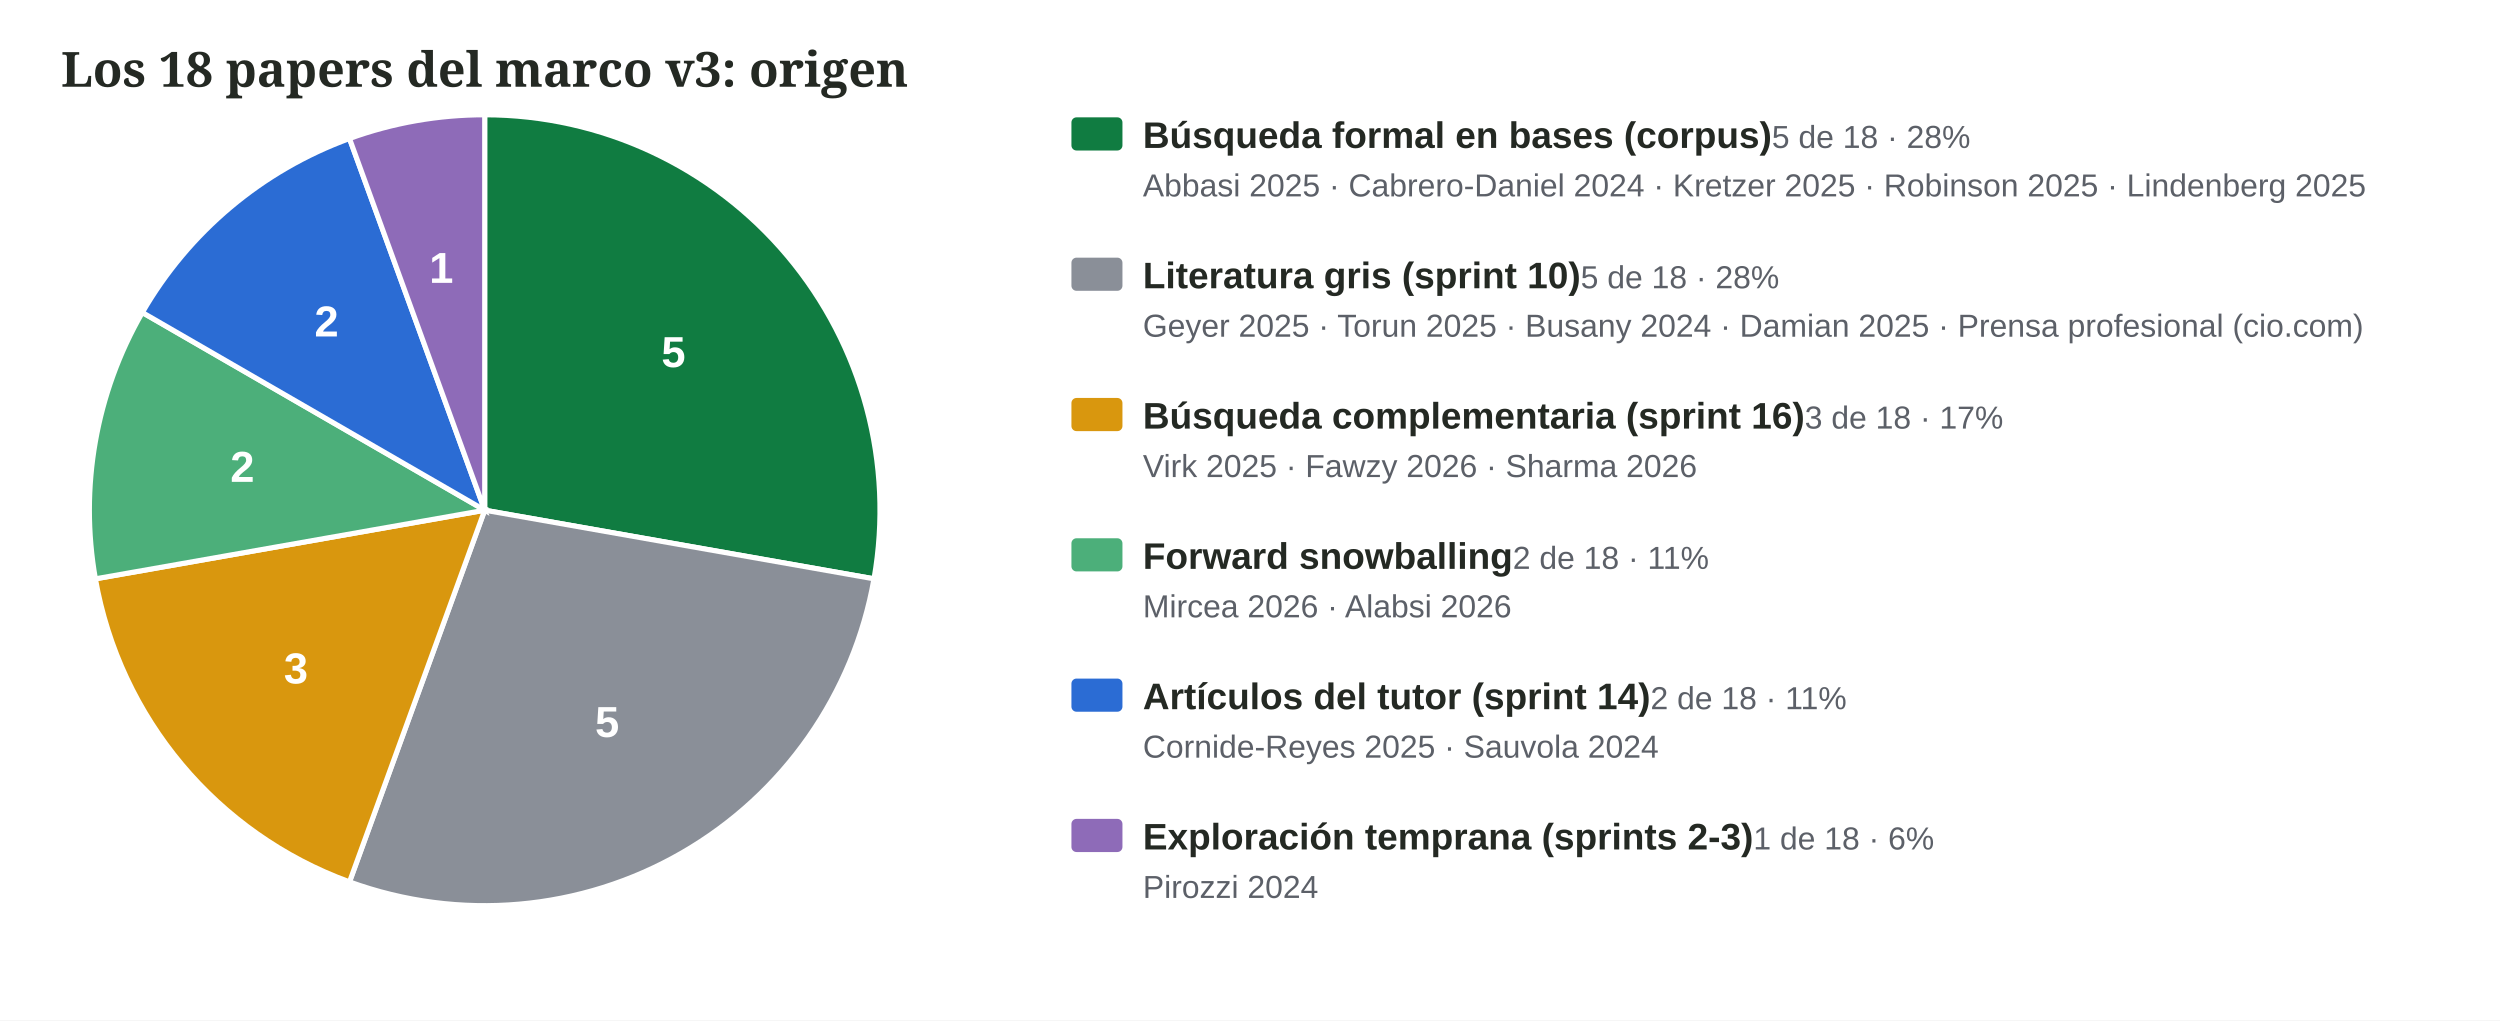
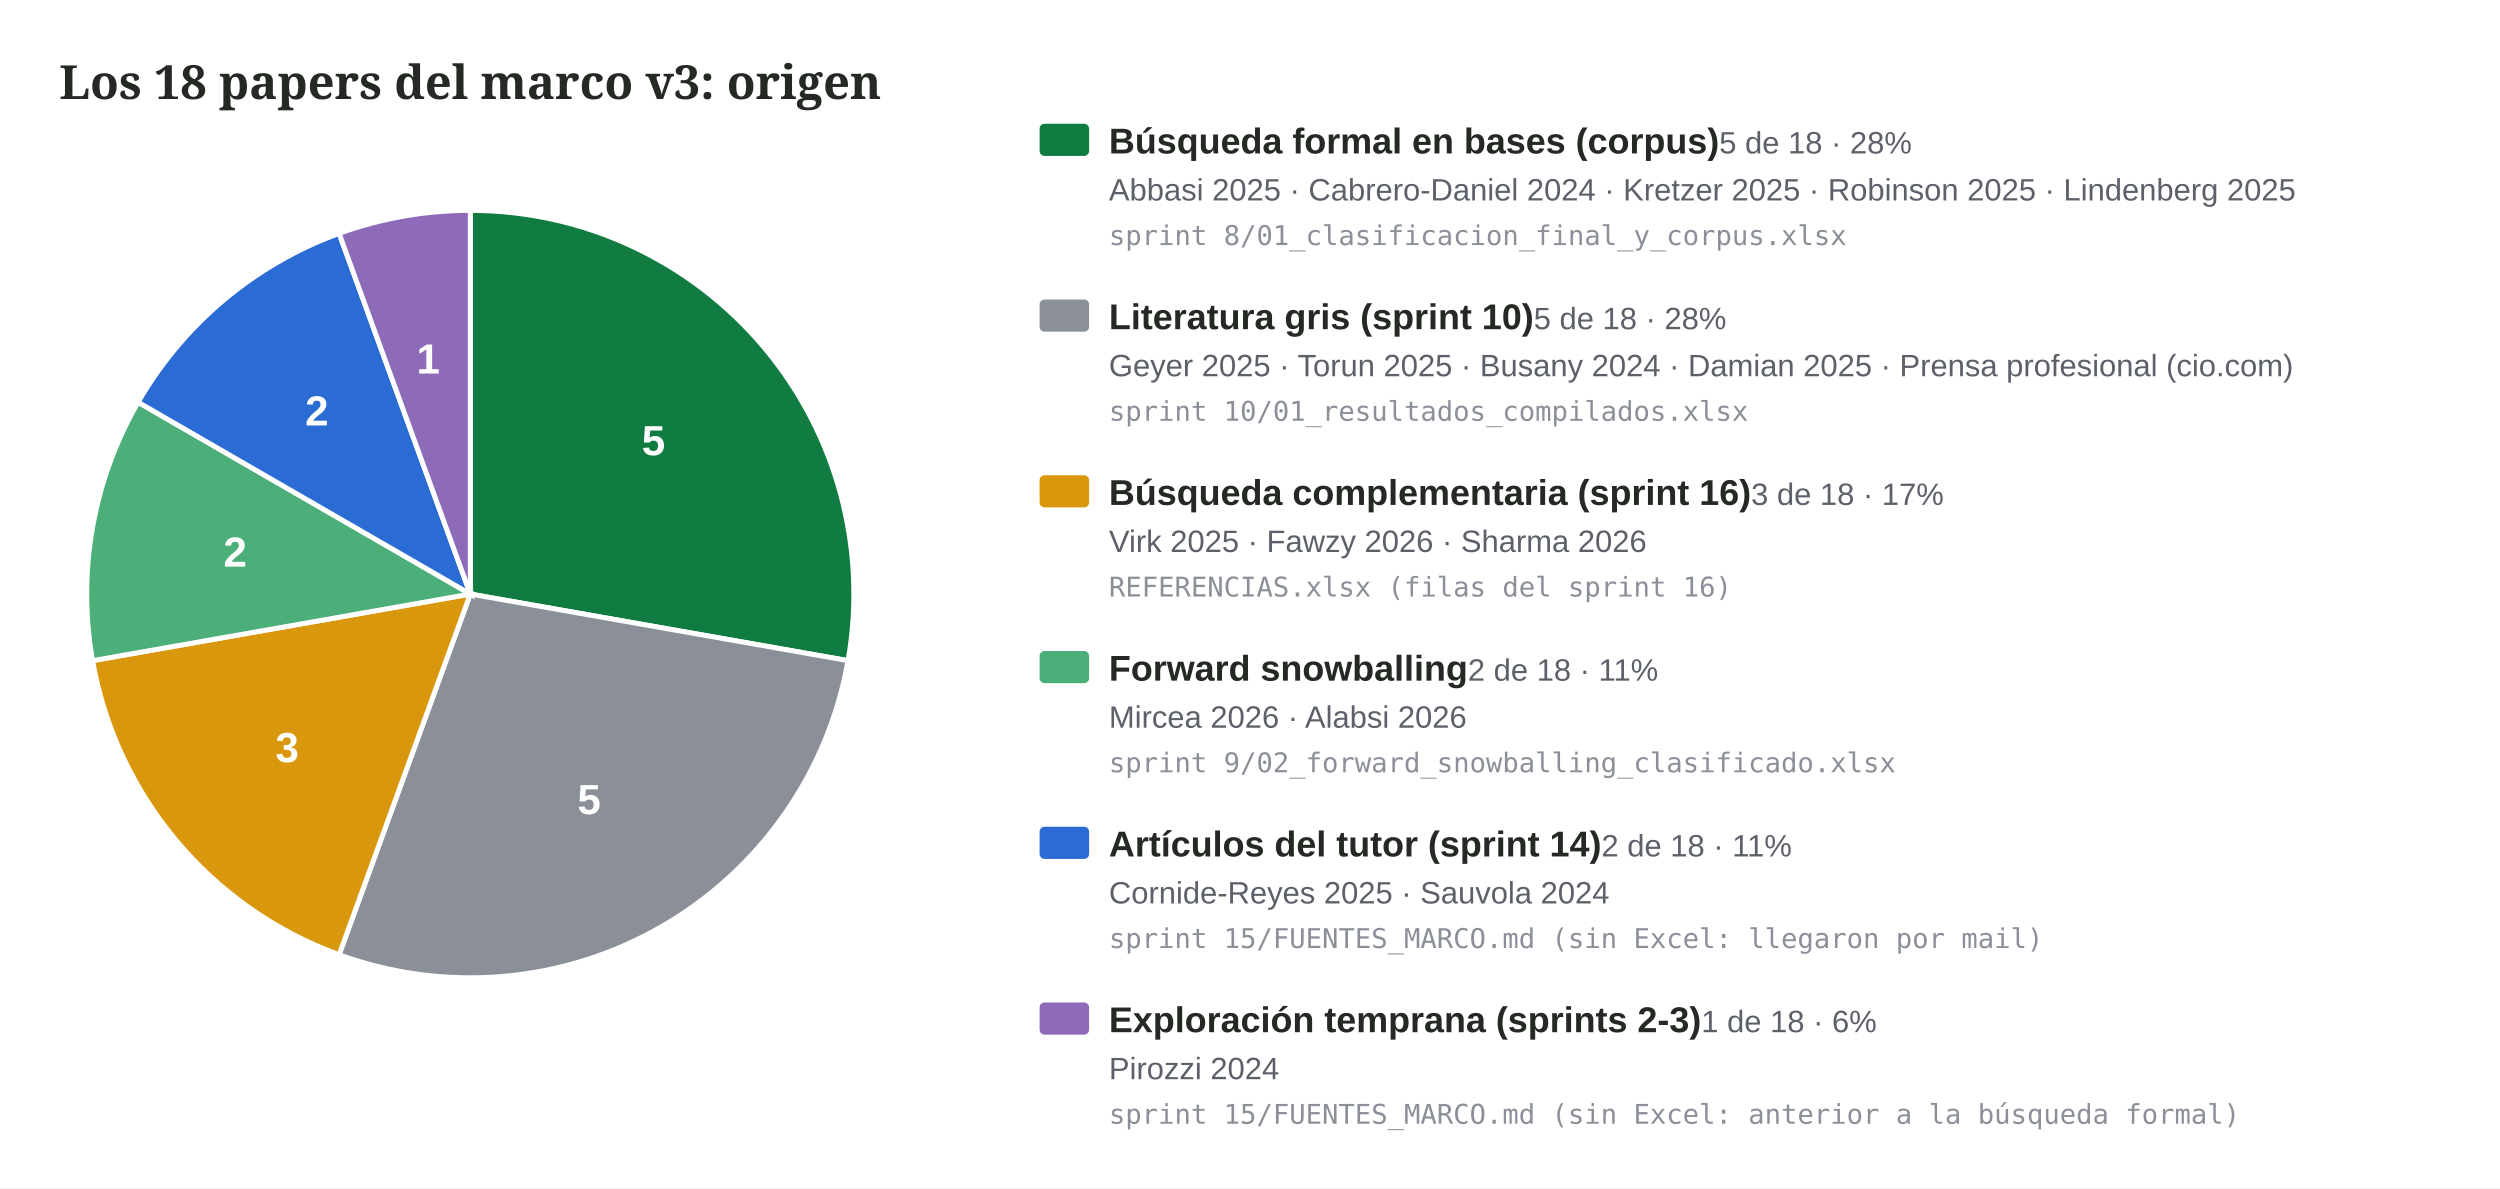
- <svg xmlns="http://www.w3.org/2000/svg" viewBox="0 0 980 400" width="980" height="400">
-   <rect width="980" height="400" fill="#FFFFFF" />
-   <text x="190" y="34" text-anchor="middle" font-family="Georgia,serif" font-size="19" font-weight="bold" fill="#242923">Los 18 papers del marco v3: origen</text>
-   <path d="M190,200 L190.0,45.0 A155,155 0 0 1 342.6,226.9 Z" fill="#107C41" stroke="#fff" stroke-width="2" />
-   <text x="264" y="138" text-anchor="middle" dominant-baseline="central" fill="#fff" font-family="Arial,sans-serif" font-size="17" font-weight="bold">5</text>
-   <path d="M190,200 L342.6,226.9 A155,155 0 0 1 137.0,345.7 Z" fill="#8A8F98" stroke="#fff" stroke-width="2" />
-   <text x="238" y="283" text-anchor="middle" dominant-baseline="central" fill="#fff" font-family="Arial,sans-serif" font-size="17" font-weight="bold">5</text>
-   <path d="M190,200 L137.0,345.7 A155,155 0 0 1 37.4,226.9 Z" fill="#D9970E" stroke="#fff" stroke-width="2" />
-   <text x="116" y="262" text-anchor="middle" dominant-baseline="central" fill="#fff" font-family="Arial,sans-serif" font-size="17" font-weight="bold">3</text>
-   <path d="M190,200 L37.4,226.9 A155,155 0 0 1 55.8,122.5 Z" fill="#4CAF7A" stroke="#fff" stroke-width="2" />
-   <text x="95" y="183" text-anchor="middle" dominant-baseline="central" fill="#fff" font-family="Arial,sans-serif" font-size="17" font-weight="bold">2</text>
-   <path d="M190,200 L55.8,122.5 A155,155 0 0 1 137.0,54.3 Z" fill="#2B6CD4" stroke="#fff" stroke-width="2" />
-   <text x="128" y="126" text-anchor="middle" dominant-baseline="central" fill="#fff" font-family="Arial,sans-serif" font-size="17" font-weight="bold">2</text>
-   <path d="M190,200 L137.0,54.3 A155,155 0 0 1 190.0,45.0 Z" fill="#8E6BB8" stroke="#fff" stroke-width="2" />
-   <text x="173" y="105" text-anchor="middle" dominant-baseline="central" fill="#fff" font-family="Arial,sans-serif" font-size="17" font-weight="bold">1</text>
-   <rect x="420" y="46" width="20" height="13" rx="2" fill="#107C41" />
-   <text x="448" y="58" font-family="Arial,Helvetica,sans-serif" font-size="14.5" font-weight="bold" fill="#242923">Búsqueda formal en bases (corpus)<tspan font-weight="normal" fill="#5C6068" font-size="12.5">  5 de 18 · 28%</tspan>
+ <svg xmlns="http://www.w3.org/2000/svg" viewBox="0 0 1010 480" width="1010" height="480">
+   <rect width="1010" height="480" fill="#FFFFFF" />
+   <text x="190" y="40" text-anchor="middle" font-family="Georgia,serif" font-size="19" font-weight="bold" fill="#242923">Los 18 papers del marco v3: origen</text>
+   <path d="M190,240 L190.0,85.0 A155,155 0 0 1 342.6,266.9 Z" fill="#107C41" stroke="#fff" stroke-width="2" />
+   <text x="264" y="178" text-anchor="middle" dominant-baseline="central" fill="#fff" font-family="Arial,sans-serif" font-size="17" font-weight="bold">5</text>
+   <path d="M190,240 L342.6,266.9 A155,155 0 0 1 137.0,385.7 Z" fill="#8A8F98" stroke="#fff" stroke-width="2" />
+   <text x="238" y="323" text-anchor="middle" dominant-baseline="central" fill="#fff" font-family="Arial,sans-serif" font-size="17" font-weight="bold">5</text>
+   <path d="M190,240 L137.0,385.7 A155,155 0 0 1 37.4,266.9 Z" fill="#D9970E" stroke="#fff" stroke-width="2" />
+   <text x="116" y="302" text-anchor="middle" dominant-baseline="central" fill="#fff" font-family="Arial,sans-serif" font-size="17" font-weight="bold">3</text>
+   <path d="M190,240 L37.4,266.9 A155,155 0 0 1 55.8,162.5 Z" fill="#4CAF7A" stroke="#fff" stroke-width="2" />
+   <text x="95" y="223" text-anchor="middle" dominant-baseline="central" fill="#fff" font-family="Arial,sans-serif" font-size="17" font-weight="bold">2</text>
+   <path d="M190,240 L55.8,162.5 A155,155 0 0 1 137.0,94.3 Z" fill="#2B6CD4" stroke="#fff" stroke-width="2" />
+   <text x="128" y="166" text-anchor="middle" dominant-baseline="central" fill="#fff" font-family="Arial,sans-serif" font-size="17" font-weight="bold">2</text>
+   <path d="M190,240 L137.0,94.3 A155,155 0 0 1 190.0,85.0 Z" fill="#8E6BB8" stroke="#fff" stroke-width="2" />
+   <text x="173" y="145" text-anchor="middle" dominant-baseline="central" fill="#fff" font-family="Arial,sans-serif" font-size="17" font-weight="bold">1</text>
+   <rect x="420" y="50" width="20" height="13" rx="2" fill="#107C41" />
+   <text x="448" y="62" font-family="Arial,Helvetica,sans-serif" font-size="14.5" font-weight="bold" fill="#242923">Búsqueda formal en bases (corpus)<tspan font-weight="normal" fill="#5C6068" font-size="12.5">  5 de 18 · 28%</tspan>
  </text>
-   <text x="448" y="77" font-family="Arial,Helvetica,sans-serif" font-size="12.5" fill="#5C6068">Abbasi 2025 · Cabrero-Daniel 2024 · Kretzer 2025 · Robinson 2025 · Lindenberg 2025</text>
-   <rect x="420" y="101" width="20" height="13" rx="2" fill="#8A8F98" />
-   <text x="448" y="113" font-family="Arial,Helvetica,sans-serif" font-size="14.5" font-weight="bold" fill="#242923">Literatura gris (sprint 10)<tspan font-weight="normal" fill="#5C6068" font-size="12.5">  5 de 18 · 28%</tspan>
+   <text x="448" y="81" font-family="Arial,Helvetica,sans-serif" font-size="12.5" fill="#5C6068">Abbasi 2025 · Cabrero-Daniel 2024 · Kretzer 2025 · Robinson 2025 · Lindenberg 2025</text>
+   <text x="448" y="99" font-family="Menlo,Consolas,monospace" font-size="11" fill="#8A8F98">sprint 8/01_clasificacion_final_y_corpus.xlsx</text>
+   <rect x="420" y="121" width="20" height="13" rx="2" fill="#8A8F98" />
+   <text x="448" y="133" font-family="Arial,Helvetica,sans-serif" font-size="14.5" font-weight="bold" fill="#242923">Literatura gris (sprint 10)<tspan font-weight="normal" fill="#5C6068" font-size="12.5">  5 de 18 · 28%</tspan>
  </text>
-   <text x="448" y="132" font-family="Arial,Helvetica,sans-serif" font-size="12.5" fill="#5C6068">Geyer 2025 · Torun 2025 · Busany 2024 · Damian 2025 · Prensa profesional (cio.com)</text>
-   <rect x="420" y="156" width="20" height="13" rx="2" fill="#D9970E" />
-   <text x="448" y="168" font-family="Arial,Helvetica,sans-serif" font-size="14.5" font-weight="bold" fill="#242923">Búsqueda complementaria (sprint 16)<tspan font-weight="normal" fill="#5C6068" font-size="12.5">  3 de 18 · 17%</tspan>
+   <text x="448" y="152" font-family="Arial,Helvetica,sans-serif" font-size="12.5" fill="#5C6068">Geyer 2025 · Torun 2025 · Busany 2024 · Damian 2025 · Prensa profesional (cio.com)</text>
+   <text x="448" y="170" font-family="Menlo,Consolas,monospace" font-size="11" fill="#8A8F98">sprint 10/01_resultados_compilados.xlsx</text>
+   <rect x="420" y="192" width="20" height="13" rx="2" fill="#D9970E" />
+   <text x="448" y="204" font-family="Arial,Helvetica,sans-serif" font-size="14.5" font-weight="bold" fill="#242923">Búsqueda complementaria (sprint 16)<tspan font-weight="normal" fill="#5C6068" font-size="12.5">  3 de 18 · 17%</tspan>
  </text>
-   <text x="448" y="187" font-family="Arial,Helvetica,sans-serif" font-size="12.5" fill="#5C6068">Virk 2025 · Fawzy 2026 · Sharma 2026</text>
-   <rect x="420" y="211" width="20" height="13" rx="2" fill="#4CAF7A" />
-   <text x="448" y="223" font-family="Arial,Helvetica,sans-serif" font-size="14.5" font-weight="bold" fill="#242923">Forward snowballing<tspan font-weight="normal" fill="#5C6068" font-size="12.5">  2 de 18 · 11%</tspan>
+   <text x="448" y="223" font-family="Arial,Helvetica,sans-serif" font-size="12.5" fill="#5C6068">Virk 2025 · Fawzy 2026 · Sharma 2026</text>
+   <text x="448" y="241" font-family="Menlo,Consolas,monospace" font-size="11" fill="#8A8F98">REFERENCIAS.xlsx (filas del sprint 16)</text>
+   <rect x="420" y="263" width="20" height="13" rx="2" fill="#4CAF7A" />
+   <text x="448" y="275" font-family="Arial,Helvetica,sans-serif" font-size="14.5" font-weight="bold" fill="#242923">Forward snowballing<tspan font-weight="normal" fill="#5C6068" font-size="12.5">  2 de 18 · 11%</tspan>
  </text>
-   <text x="448" y="242" font-family="Arial,Helvetica,sans-serif" font-size="12.5" fill="#5C6068">Mircea 2026 · Alabsi 2026</text>
-   <rect x="420" y="266" width="20" height="13" rx="2" fill="#2B6CD4" />
-   <text x="448" y="278" font-family="Arial,Helvetica,sans-serif" font-size="14.5" font-weight="bold" fill="#242923">Artículos del tutor (sprint 14)<tspan font-weight="normal" fill="#5C6068" font-size="12.5">  2 de 18 · 11%</tspan>
+   <text x="448" y="294" font-family="Arial,Helvetica,sans-serif" font-size="12.5" fill="#5C6068">Mircea 2026 · Alabsi 2026</text>
+   <text x="448" y="312" font-family="Menlo,Consolas,monospace" font-size="11" fill="#8A8F98">sprint 9/02_forward_snowballing_clasificado.xlsx</text>
+   <rect x="420" y="334" width="20" height="13" rx="2" fill="#2B6CD4" />
+   <text x="448" y="346" font-family="Arial,Helvetica,sans-serif" font-size="14.5" font-weight="bold" fill="#242923">Artículos del tutor (sprint 14)<tspan font-weight="normal" fill="#5C6068" font-size="12.5">  2 de 18 · 11%</tspan>
  </text>
-   <text x="448" y="297" font-family="Arial,Helvetica,sans-serif" font-size="12.5" fill="#5C6068">Cornide-Reyes 2025 · Sauvola 2024</text>
-   <rect x="420" y="321" width="20" height="13" rx="2" fill="#8E6BB8" />
-   <text x="448" y="333" font-family="Arial,Helvetica,sans-serif" font-size="14.5" font-weight="bold" fill="#242923">Exploración temprana (sprints 2-3)<tspan font-weight="normal" fill="#5C6068" font-size="12.5">  1 de 18 · 6%</tspan>
+   <text x="448" y="365" font-family="Arial,Helvetica,sans-serif" font-size="12.5" fill="#5C6068">Cornide-Reyes 2025 · Sauvola 2024</text>
+   <text x="448" y="383" font-family="Menlo,Consolas,monospace" font-size="11" fill="#8A8F98">sprint 15/FUENTES_MARCO.md (sin Excel: llegaron por mail)</text>
+   <rect x="420" y="405" width="20" height="13" rx="2" fill="#8E6BB8" />
+   <text x="448" y="417" font-family="Arial,Helvetica,sans-serif" font-size="14.5" font-weight="bold" fill="#242923">Exploración temprana (sprints 2-3)<tspan font-weight="normal" fill="#5C6068" font-size="12.5">  1 de 18 · 6%</tspan>
  </text>
-   <text x="448" y="352" font-family="Arial,Helvetica,sans-serif" font-size="12.5" fill="#5C6068">Pirozzi 2024</text>
+   <text x="448" y="436" font-family="Arial,Helvetica,sans-serif" font-size="12.5" fill="#5C6068">Pirozzi 2024</text>
+   <text x="448" y="454" font-family="Menlo,Consolas,monospace" font-size="11" fill="#8A8F98">sprint 15/FUENTES_MARCO.md (sin Excel: anterior a la búsqueda formal)</text>
</svg>
